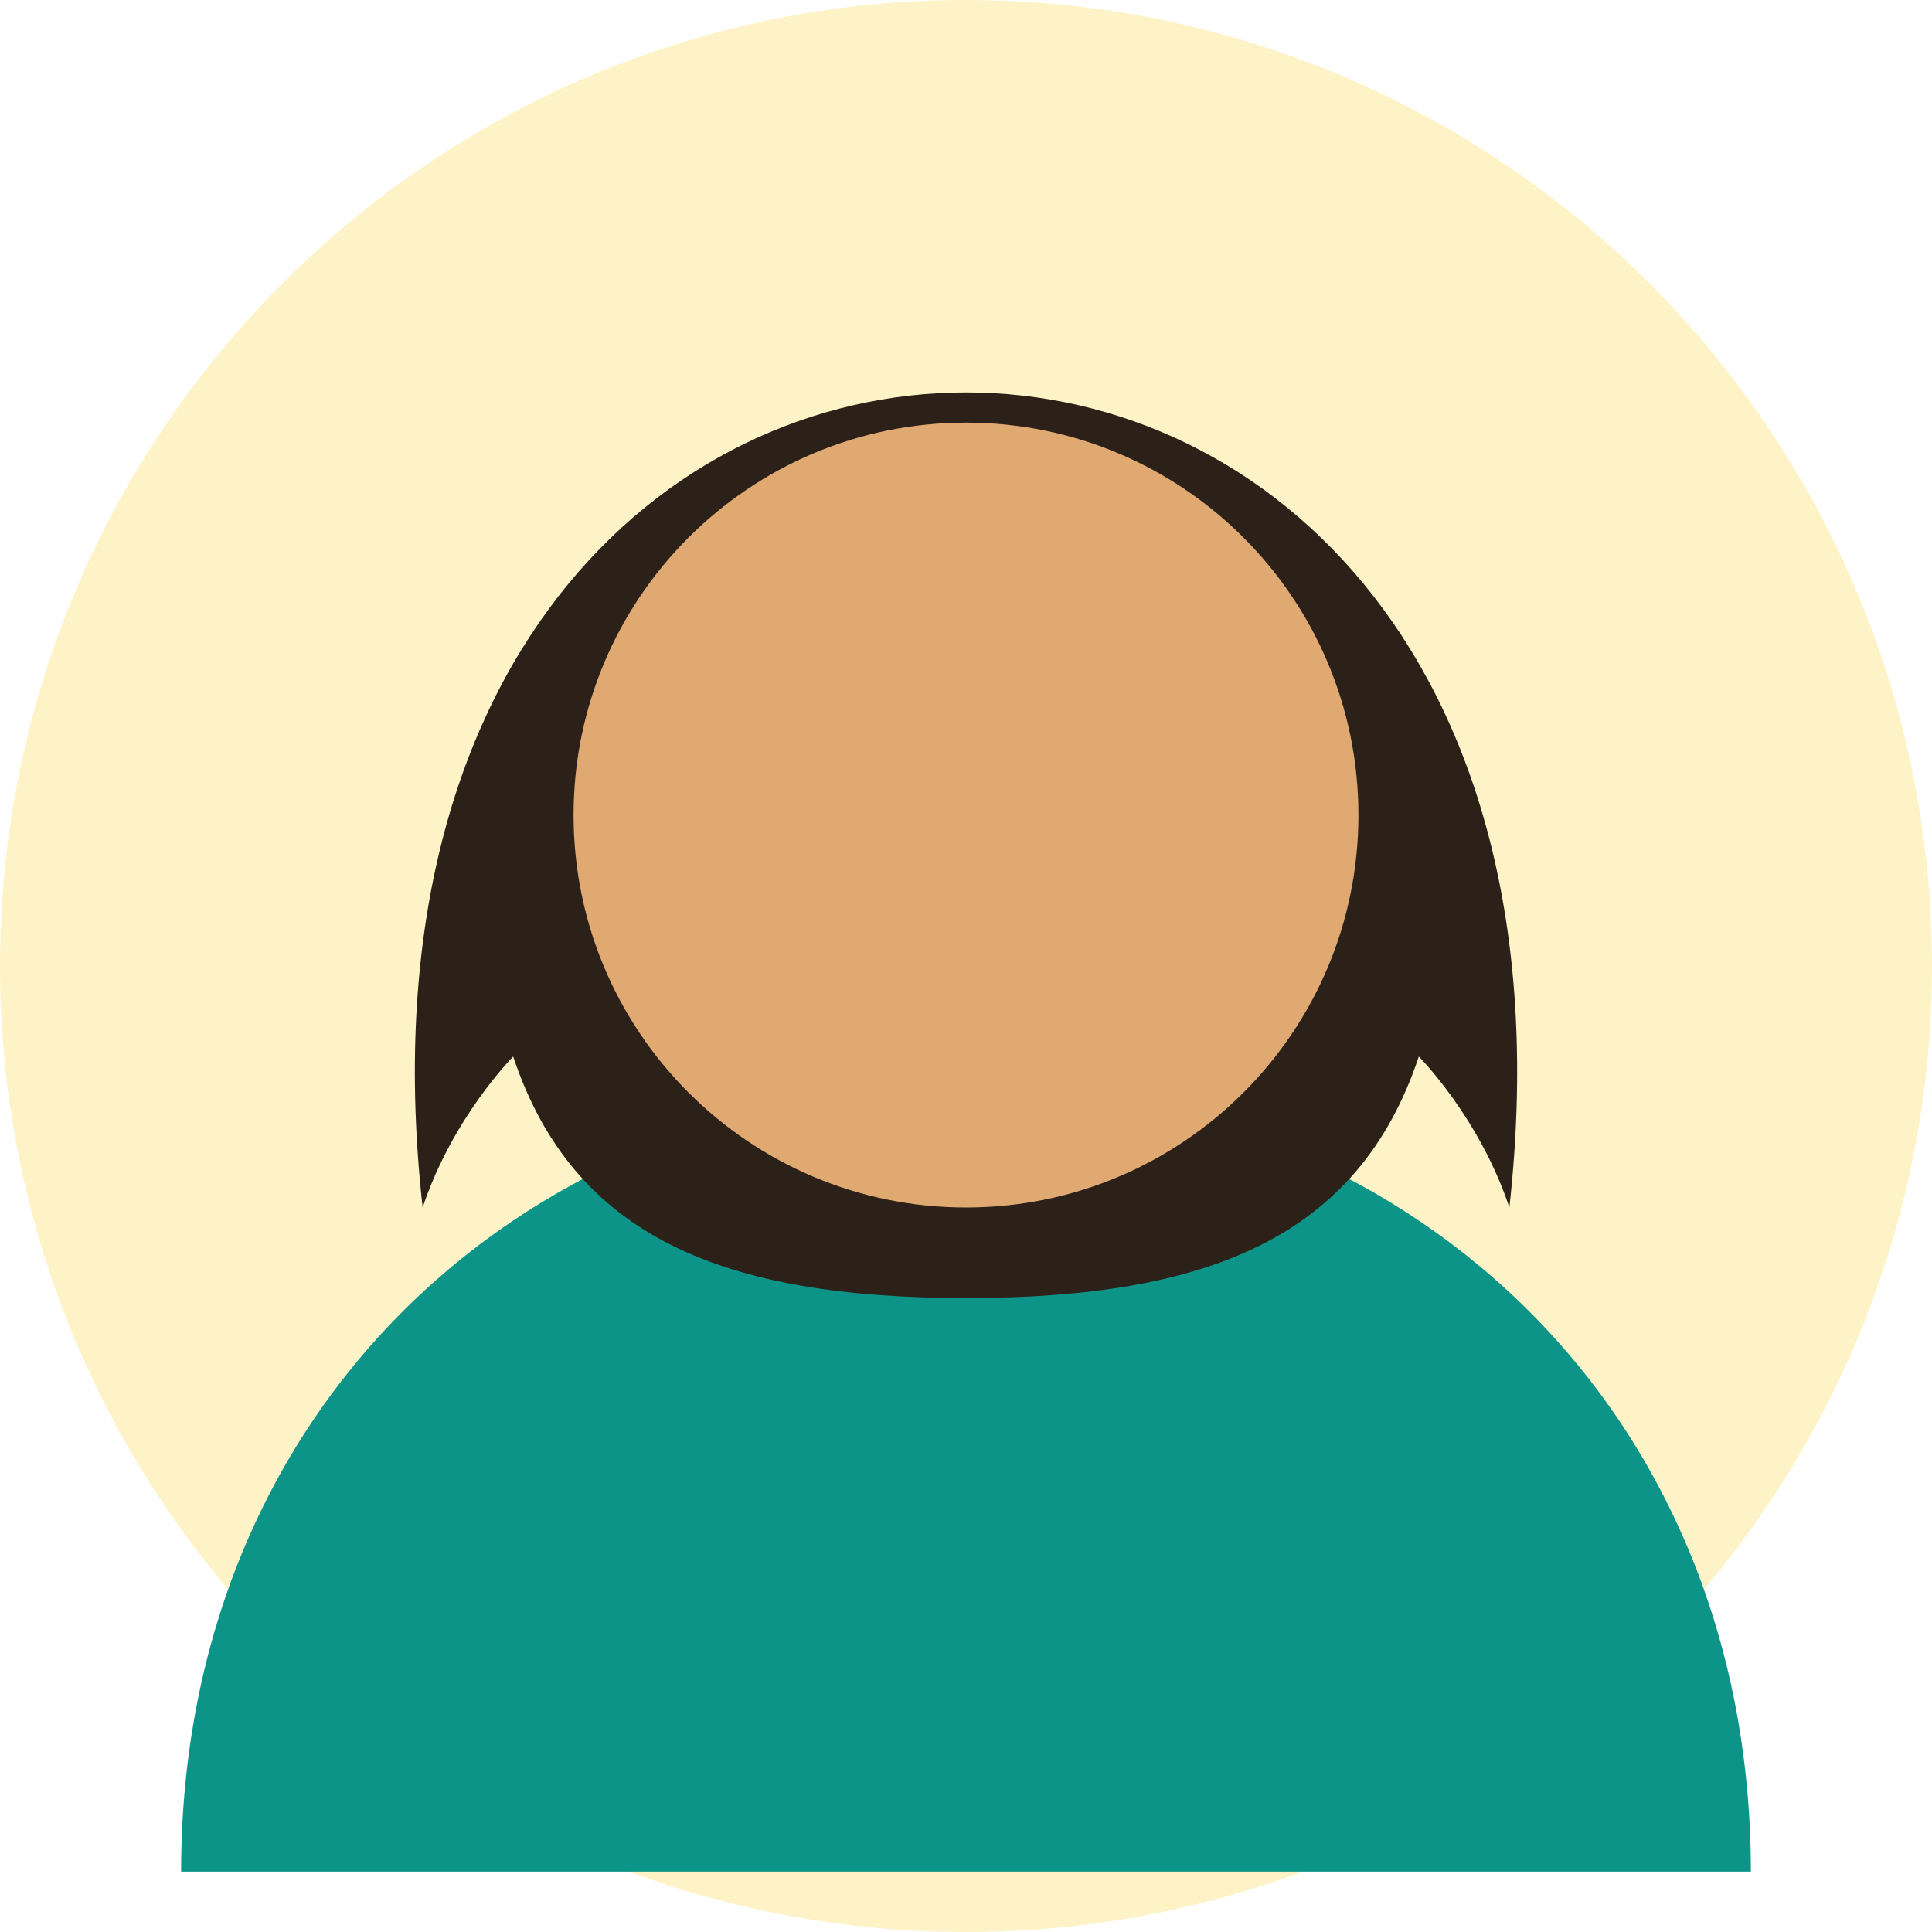
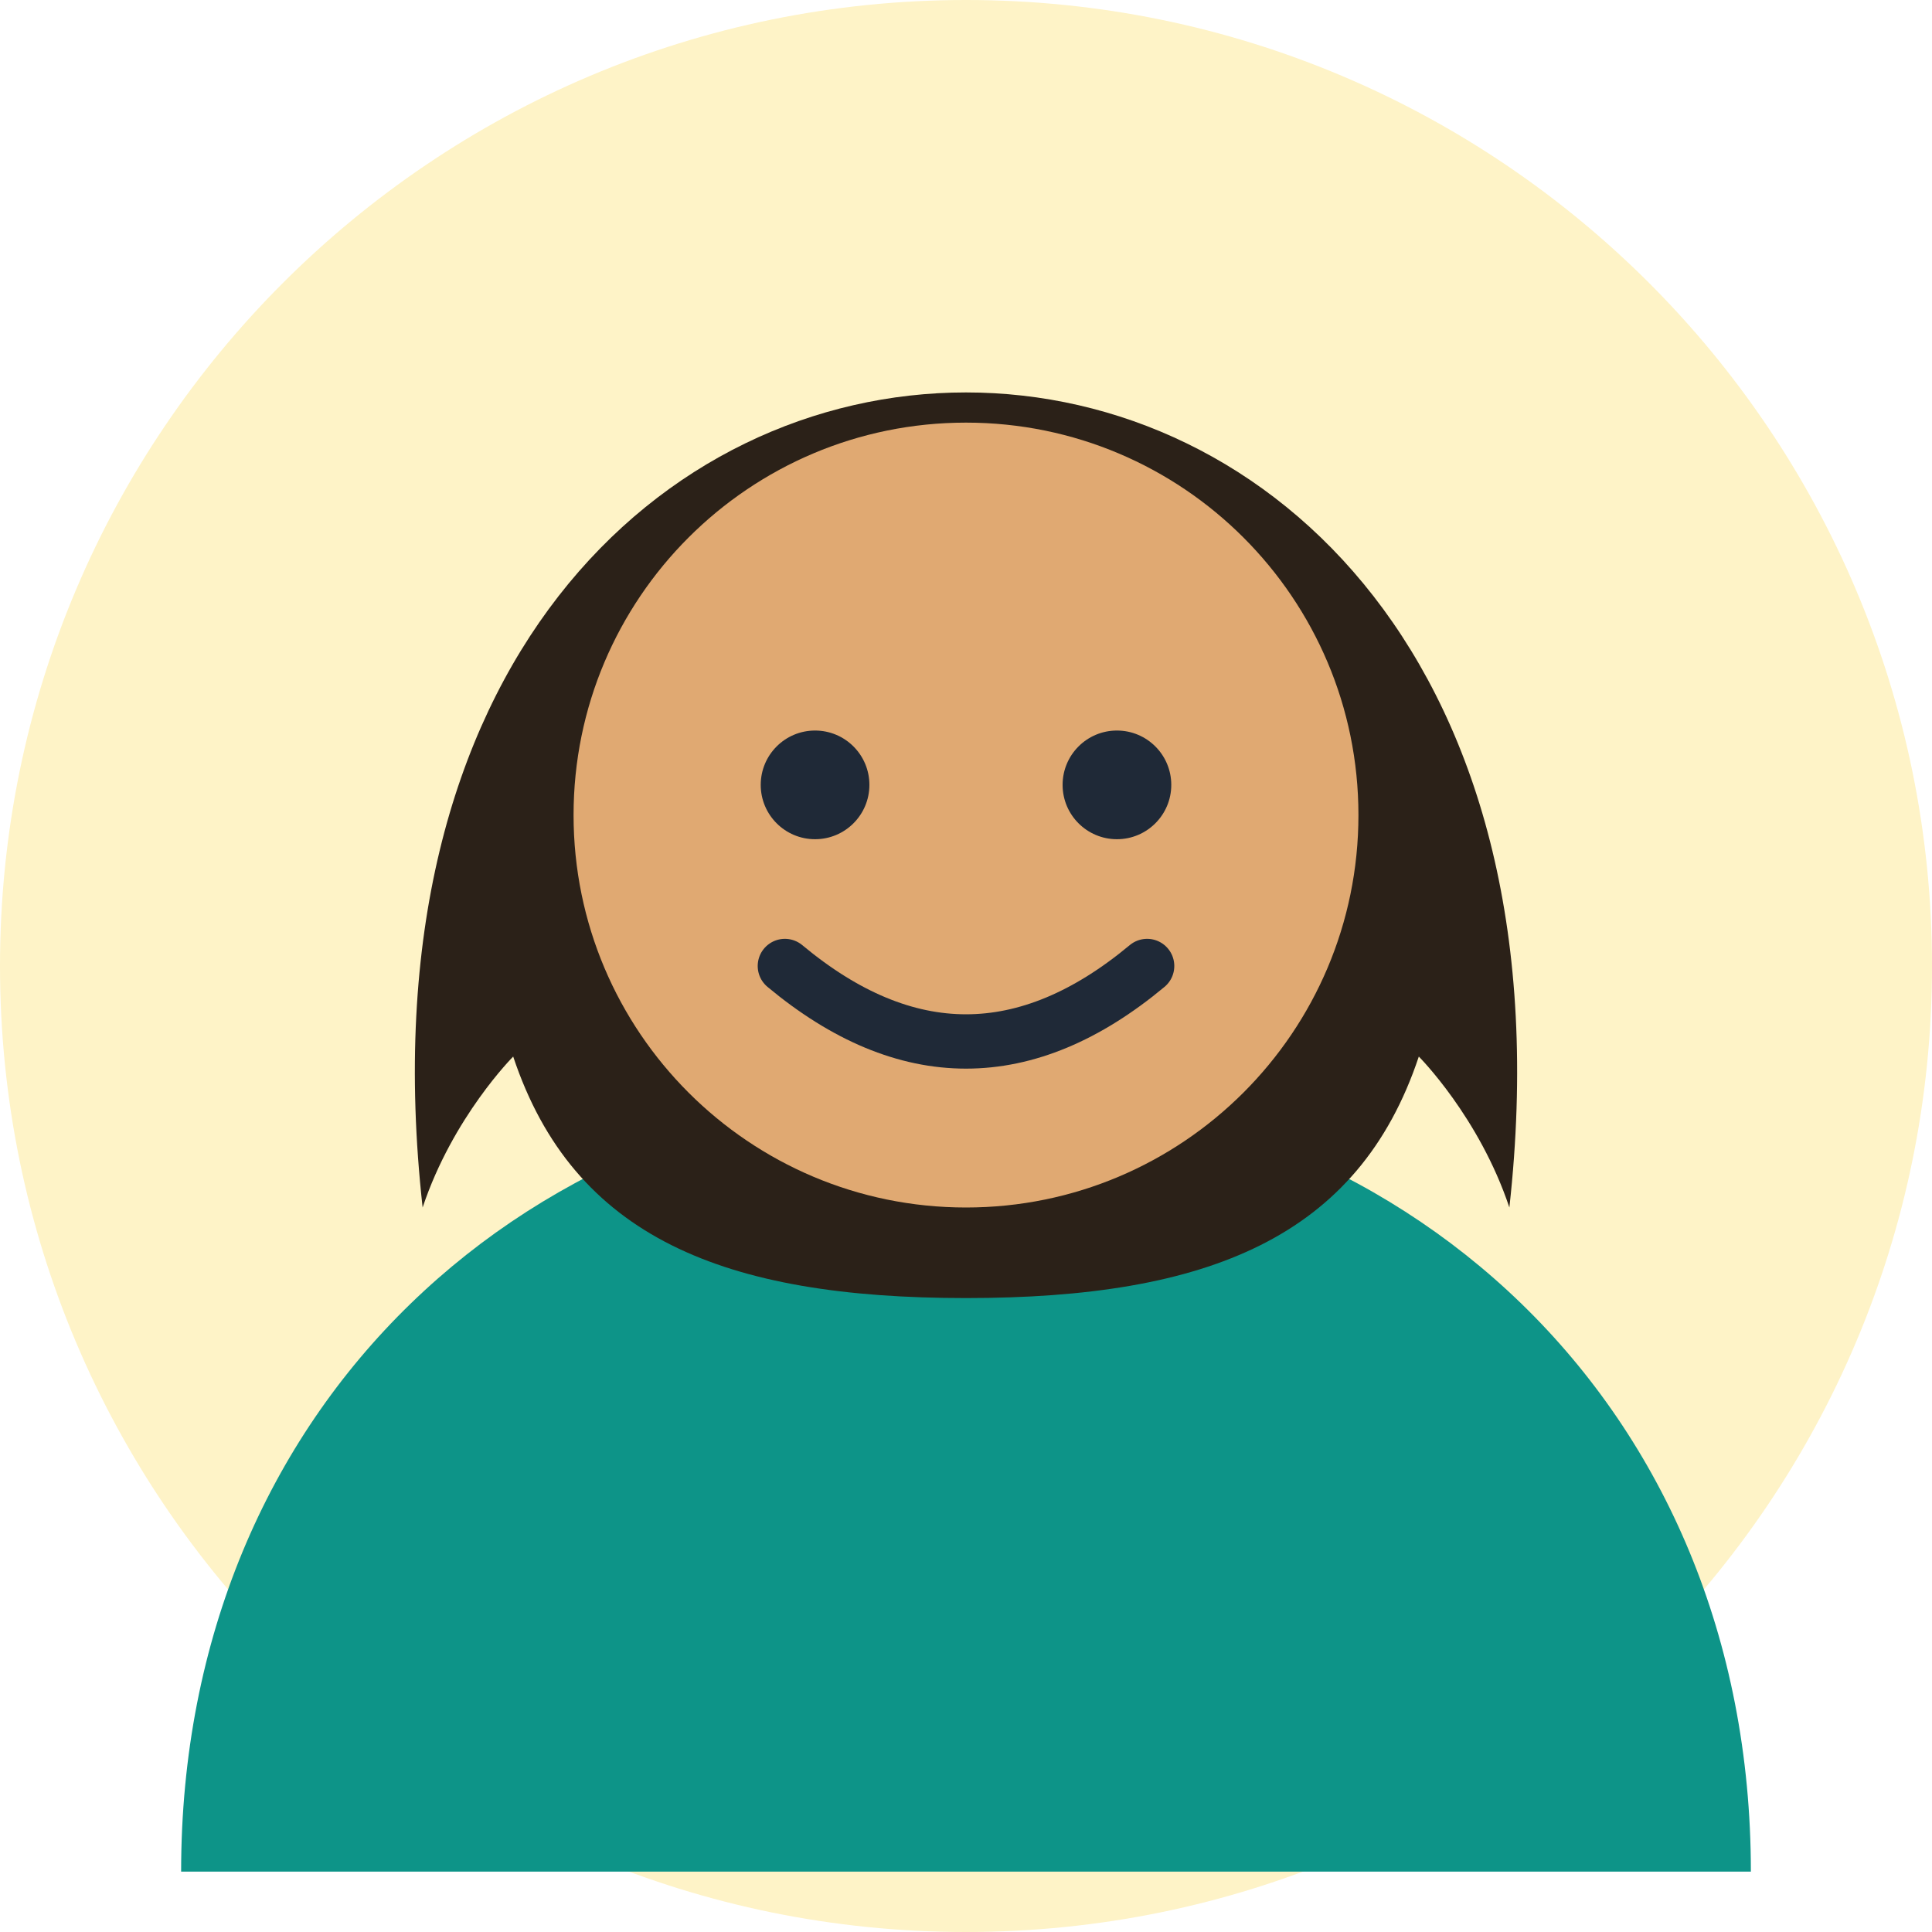
<svg xmlns="http://www.w3.org/2000/svg" viewBox="0 0 64 64" role="img" aria-label="Avatar nelayan wanita">
  <circle cx="32" cy="32" r="32" fill="#FEF3C7" />
  <path d="M6 62c0-15.5 11.6-26 26-26s26 10.5 26 26" fill="#0D9488" />
  <path d="M14 40c-2-18 8-27 18-27s20 9 18 27c-1-3-3-5-3-5-2 6-7 8-15 8s-13-2-15-8c0 0-2 2-3 5Z" fill="#2B2118" />
  <circle cx="32" cy="27" r="13" fill="#E0A972" />
+   <circle cx="27" cy="26" r="1.8" fill="#1F2937" />
+   <circle cx="37" cy="26" r="1.8" fill="#1F2937" />
+   <path d="M26 32q6 5 12 0" fill="none" stroke="#1F2937" stroke-width="1.8" stroke-linecap="round" />
</svg>
